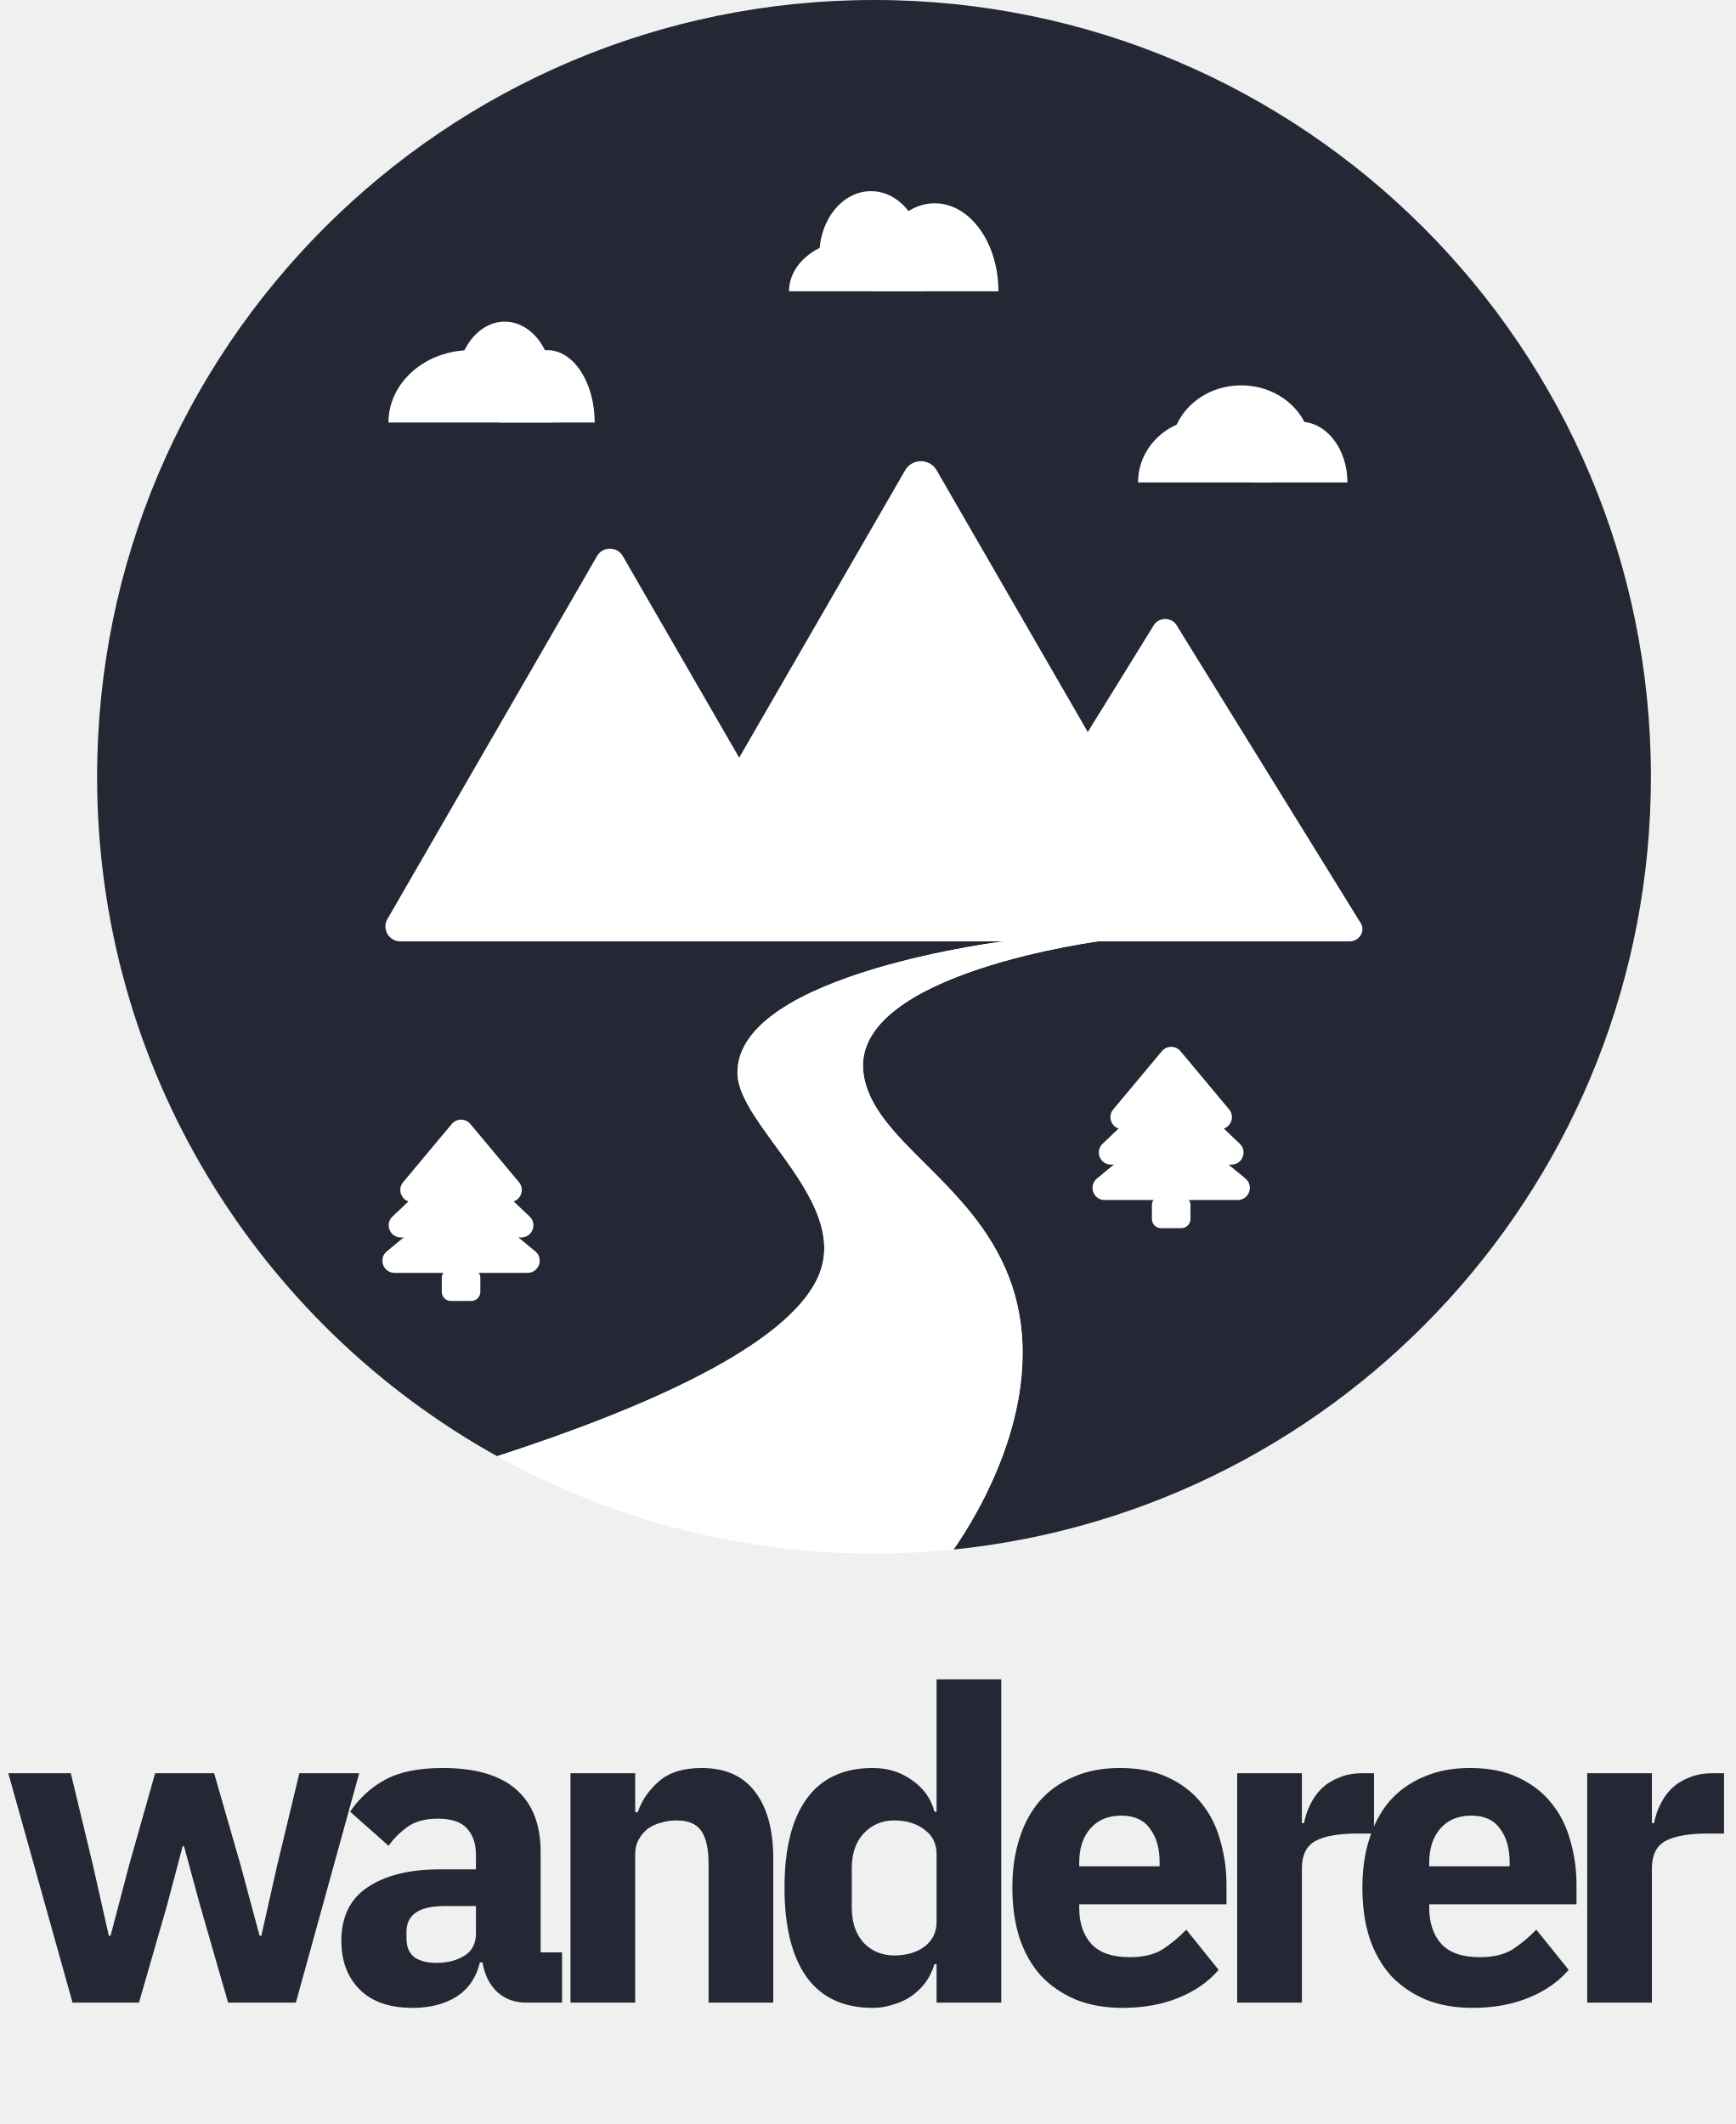
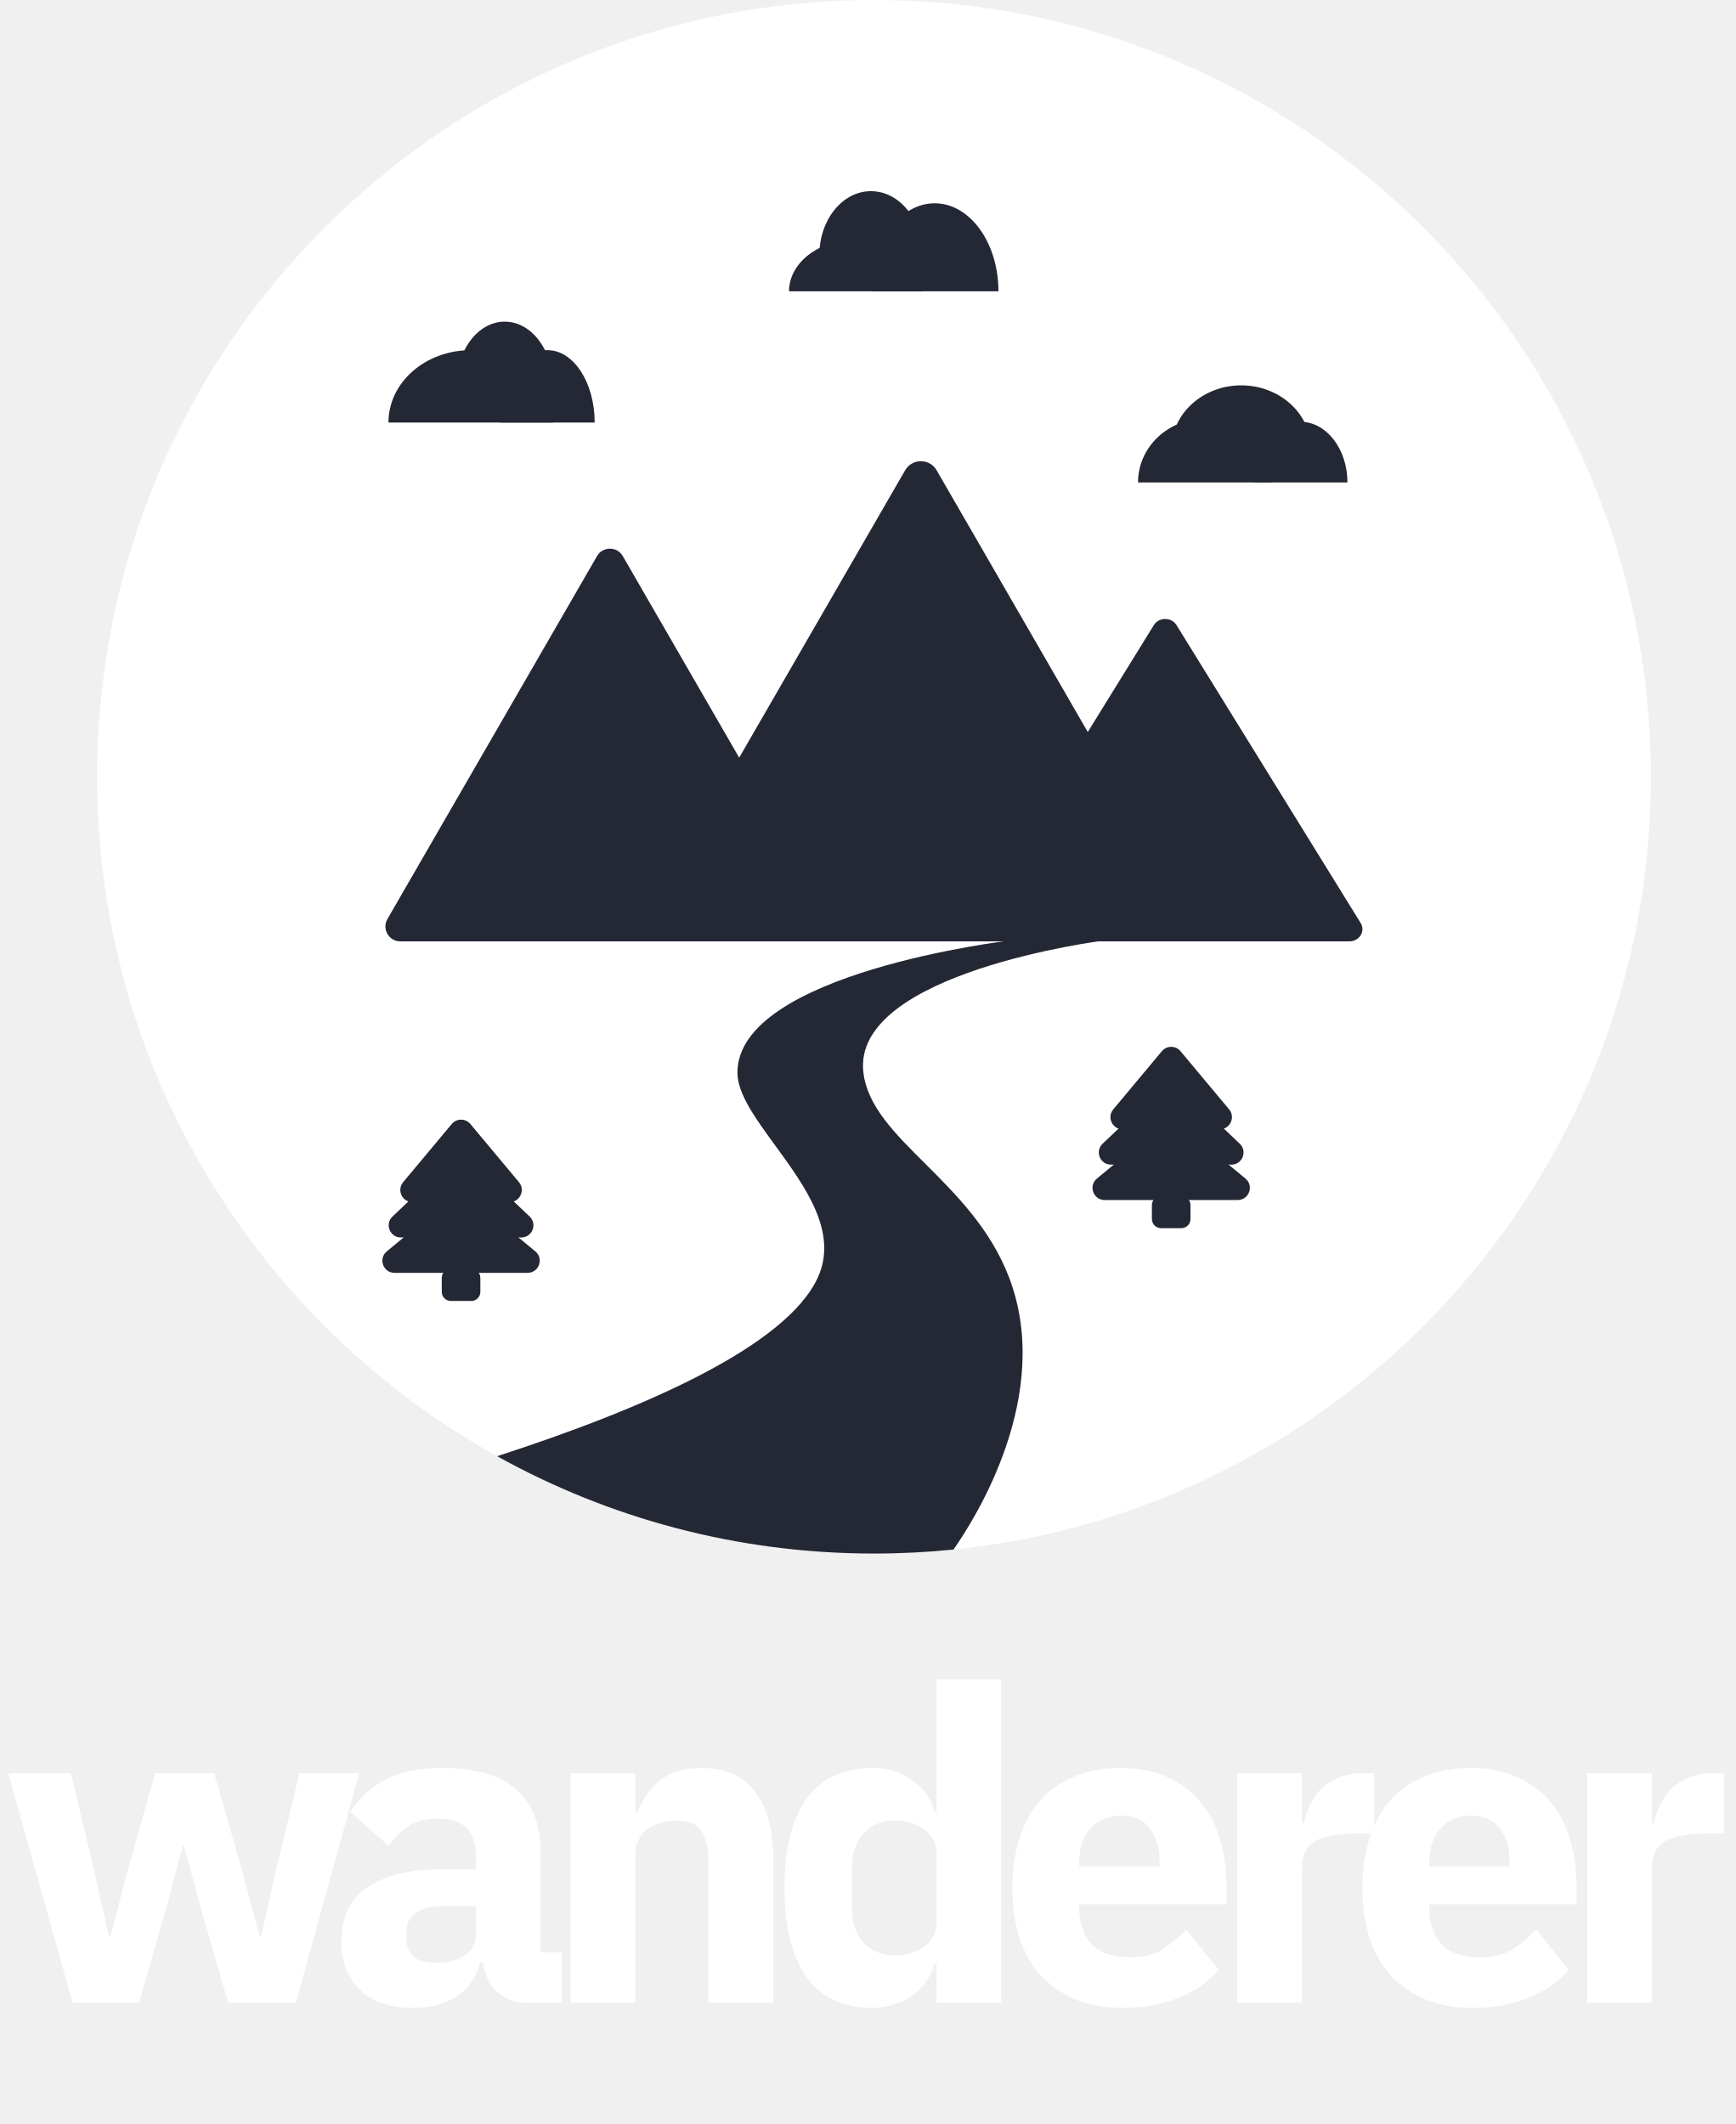
<svg xmlns="http://www.w3.org/2000/svg" width="143" height="175" viewBox="0 0 143 175" fill="none">
-   <path d="M0.684 146.1H5.832L7.668 153.732L8.964 159.492H9.108L10.62 153.732L12.78 146.1H17.64L19.836 153.732L21.384 159.492H21.528L22.824 153.732L24.66 146.1H29.592L24.372 165H18.792L16.488 157.008L15.156 152.112H15.048L13.752 157.008L11.448 165H5.976L0.684 146.1ZM43.349 165C42.389 165 41.585 164.7 40.937 164.1C40.313 163.5 39.917 162.696 39.749 161.688H39.533C39.245 162.912 38.609 163.848 37.625 164.496C36.641 165.12 35.429 165.432 33.989 165.432C32.093 165.432 30.641 164.928 29.633 163.92C28.625 162.912 28.121 161.58 28.121 159.924C28.121 157.932 28.841 156.456 30.281 155.496C31.745 154.512 33.725 154.02 36.221 154.02H39.209V152.832C39.209 151.92 38.969 151.2 38.489 150.672C38.009 150.12 37.205 149.844 36.077 149.844C35.021 149.844 34.181 150.072 33.557 150.528C32.933 150.984 32.417 151.5 32.009 152.076L28.841 149.268C29.609 148.14 30.569 147.264 31.721 146.64C32.897 145.992 34.481 145.668 36.473 145.668C39.161 145.668 41.177 146.256 42.521 147.432C43.865 148.608 44.537 150.324 44.537 152.58V160.86H46.301V165H43.349ZM35.969 161.724C36.857 161.724 37.613 161.532 38.237 161.148C38.885 160.764 39.209 160.14 39.209 159.276V157.044H36.617C34.529 157.044 33.485 157.752 33.485 159.168V159.708C33.485 160.404 33.701 160.92 34.133 161.256C34.565 161.568 35.177 161.724 35.969 161.724ZM46.997 165V146.1H52.325V149.304H52.541C52.877 148.32 53.465 147.468 54.305 146.748C55.145 146.028 56.309 145.668 57.797 145.668C59.741 145.668 61.205 146.316 62.189 147.612C63.197 148.908 63.701 150.756 63.701 153.156V165H58.373V153.588C58.373 152.364 58.181 151.464 57.797 150.888C57.413 150.288 56.729 149.988 55.745 149.988C55.313 149.988 54.893 150.048 54.485 150.168C54.077 150.264 53.705 150.432 53.369 150.672C53.057 150.912 52.805 151.212 52.613 151.572C52.421 151.908 52.325 152.304 52.325 152.76V165H46.997ZM77.155 161.832H76.975C76.831 162.336 76.603 162.816 76.291 163.272C75.979 163.704 75.595 164.088 75.139 164.424C74.707 164.736 74.203 164.976 73.627 165.144C73.075 165.336 72.499 165.432 71.899 165.432C69.499 165.432 67.687 164.592 66.463 162.912C65.239 161.208 64.627 158.748 64.627 155.532C64.627 152.316 65.239 149.868 66.463 148.188C67.687 146.508 69.499 145.668 71.899 145.668C73.123 145.668 74.203 146.004 75.139 146.676C76.099 147.348 76.711 148.212 76.975 149.268H77.155V138.36H82.483V165H77.155V161.832ZM73.663 161.112C74.671 161.112 75.499 160.872 76.147 160.392C76.819 159.888 77.155 159.204 77.155 158.34V152.76C77.155 151.896 76.819 151.224 76.147 150.744C75.499 150.24 74.671 149.988 73.663 149.988C72.655 149.988 71.815 150.348 71.143 151.068C70.495 151.764 70.171 152.712 70.171 153.912V157.188C70.171 158.388 70.495 159.348 71.143 160.068C71.815 160.764 72.655 161.112 73.663 161.112ZM92.469 165.432C91.029 165.432 89.745 165.204 88.617 164.748C87.489 164.268 86.529 163.608 85.737 162.768C84.969 161.904 84.381 160.86 83.973 159.636C83.589 158.412 83.397 157.044 83.397 155.532C83.397 154.044 83.589 152.7 83.973 151.5C84.357 150.276 84.921 149.232 85.665 148.368C86.433 147.504 87.369 146.844 88.473 146.388C89.577 145.908 90.837 145.668 92.253 145.668C93.813 145.668 95.145 145.932 96.249 146.46C97.377 146.988 98.289 147.696 98.985 148.584C99.705 149.472 100.221 150.504 100.533 151.68C100.869 152.832 101.037 154.044 101.037 155.316V156.9H88.905V157.188C88.905 158.436 89.241 159.432 89.913 160.176C90.585 160.896 91.641 161.256 93.081 161.256C94.185 161.256 95.085 161.04 95.781 160.608C96.477 160.152 97.125 159.612 97.725 158.988L100.389 162.3C99.549 163.284 98.445 164.052 97.077 164.604C95.733 165.156 94.197 165.432 92.469 165.432ZM92.361 149.592C91.281 149.592 90.429 149.952 89.805 150.672C89.205 151.368 88.905 152.304 88.905 153.48V153.768H95.529V153.444C95.529 152.292 95.265 151.368 94.737 150.672C94.233 149.952 93.441 149.592 92.361 149.592ZM101.92 165V146.1H107.248V150.204H107.428C107.524 149.676 107.692 149.172 107.932 148.692C108.172 148.188 108.484 147.744 108.868 147.36C109.276 146.976 109.756 146.676 110.308 146.46C110.86 146.22 111.508 146.1 112.252 146.1H113.188V151.068H111.856C110.296 151.068 109.132 151.272 108.364 151.68C107.62 152.088 107.248 152.844 107.248 153.948V165H101.92ZM121.303 165.432C119.863 165.432 118.579 165.204 117.451 164.748C116.323 164.268 115.363 163.608 114.571 162.768C113.803 161.904 113.215 160.86 112.807 159.636C112.423 158.412 112.231 157.044 112.231 155.532C112.231 154.044 112.423 152.7 112.807 151.5C113.191 150.276 113.755 149.232 114.499 148.368C115.267 147.504 116.203 146.844 117.307 146.388C118.411 145.908 119.671 145.668 121.087 145.668C122.647 145.668 123.979 145.932 125.083 146.46C126.211 146.988 127.123 147.696 127.819 148.584C128.539 149.472 129.055 150.504 129.367 151.68C129.703 152.832 129.871 154.044 129.871 155.316V156.9H117.739V157.188C117.739 158.436 118.075 159.432 118.747 160.176C119.419 160.896 120.475 161.256 121.915 161.256C123.019 161.256 123.919 161.04 124.615 160.608C125.311 160.152 125.959 159.612 126.559 158.988L129.223 162.3C128.383 163.284 127.279 164.052 125.911 164.604C124.567 165.156 123.031 165.432 121.303 165.432ZM121.195 149.592C120.115 149.592 119.263 149.952 118.639 150.672C118.039 151.368 117.739 152.304 117.739 153.48V153.768H124.363V153.444C124.363 152.292 124.099 151.368 123.571 150.672C123.067 149.952 122.275 149.592 121.195 149.592ZM130.754 165V146.1H136.082V150.204H136.262C136.358 149.676 136.526 149.172 136.766 148.692C137.006 148.188 137.318 147.744 137.702 147.36C138.11 146.976 138.59 146.676 139.142 146.46C139.694 146.22 140.342 146.1 141.086 146.1H142.022V151.068H140.69C139.13 151.068 137.966 151.272 137.198 151.68C136.454 152.088 136.082 152.844 136.082 153.948V165H130.754Z" fill="#242734" />
-   <path d="M78.549 127.669C110.819 124.389 136 97.135 136 64C136 28.654 107.346 0 72 0C36.654 0 8 28.654 8 64C8 88.081 21.3 109.056 40.955 119.979C53.185 116.013 64.799 110.896 67.375 105.25C69.075 101.524 66.322 97.75 63.864 94.382C62.243 92.16 60.75 90.114 60.75 88.375C60.75 80.142 83.125 77.5 83.125 77.5H90.875C90.875 77.5 70.125 80.125 71.125 88.375C71.46 91.139 73.68 93.352 76.202 95.865C78.743 98.397 81.591 101.235 83.125 105.25C86.819 114.92 80.313 125.157 78.549 127.669Z" fill="#242734" />
-   <path d="M40.955 119.979C53.185 116.013 64.799 110.896 67.375 105.25C69.075 101.524 66.322 97.75 63.864 94.382C62.243 92.16 60.75 90.114 60.75 88.375C60.75 80.142 83.125 77.5 83.125 77.5H90.875C90.875 77.5 70.125 80.125 71.125 88.375C71.46 91.139 73.68 93.352 76.202 95.865C78.743 98.397 81.591 101.235 83.125 105.25C86.819 114.92 80.313 125.157 78.549 127.669C76.395 127.888 74.211 128 72 128C60.735 128 50.149 125.089 40.955 119.979Z" fill="white" />
-   <path d="M95.053 51.504C95.468 50.832 96.505 50.832 96.92 51.504L112.091 76.052C112.505 76.723 111.987 77.562 111.157 77.562H80.816C79.986 77.562 79.468 76.723 79.883 76.052L95.053 51.504Z" fill="white" />
-   <path d="M49.181 45.819C49.653 45.001 50.834 45.001 51.306 45.819L68.57 75.722C69.043 76.54 68.452 77.562 67.508 77.562H32.979C32.034 77.562 31.444 76.54 31.916 75.722L49.181 45.819Z" fill="white" />
-   <path d="M74.563 38.75C75.14 37.75 76.583 37.75 77.161 38.75L98.27 75.312C98.847 76.312 98.126 77.562 96.971 77.562H54.752C53.597 77.562 52.876 76.312 53.453 75.312L74.563 38.75Z" fill="white" />
-   <path d="M45.103 28.85C42.957 28.85 41.218 31.52 41.218 34.814H48.989C48.989 31.52 47.249 28.85 45.103 28.85Z" fill="white" />
-   <path d="M38.778 28.85C35.034 28.85 32 31.52 32 34.814H45.555C45.555 31.52 42.521 28.85 38.778 28.85Z" fill="white" />
-   <path d="M41.579 26.5C39.383 26.5 37.603 28.847 37.603 31.741H45.555C45.555 28.847 43.775 26.5 41.579 26.5Z" fill="white" />
-   <path d="M77 16.75C74.1 16.75 71.75 19.996 71.75 24H82.25C82.25 19.996 79.9 16.75 77 16.75Z" fill="white" />
-   <path d="M70.5 19.75C67.462 19.75 65 21.653 65 24H76C76 21.653 73.538 19.75 70.5 19.75Z" fill="white" />
-   <path d="M71.75 15.75C69.403 15.75 67.5 18.101 67.5 21H76C76 18.101 74.097 15.75 71.75 15.75Z" fill="white" />
-   <path d="M107.125 34.75C104.985 34.75 103.25 36.989 103.25 39.75H111C111 36.989 109.265 34.75 107.125 34.75Z" fill="white" />
-   <path d="M99.25 34.5C96.212 34.5 93.75 36.85 93.75 39.75H104.75C104.75 36.85 102.288 34.5 99.25 34.5Z" fill="white" />
-   <path d="M102.25 31.75C99.074 31.75 96.5 34.1 96.5 37H108C108 34.1 105.426 31.75 102.25 31.75Z" fill="white" />
-   <path d="M36.392 105.29C36.392 104.876 36.727 104.54 37.142 104.54H38.821C39.235 104.54 39.571 104.876 39.571 105.29V106.44C39.571 106.854 39.235 107.19 38.821 107.19H37.142C36.727 107.19 36.392 106.854 36.392 106.44V105.29Z" fill="white" />
-   <path d="M37.345 98.575C37.714 98.27 38.249 98.27 38.618 98.575L44.098 103.101C44.821 103.698 44.398 104.872 43.461 104.872H32.502C31.564 104.872 31.142 103.698 31.865 103.101L37.345 98.575Z" fill="white" />
-   <path d="M37.293 95.523C37.679 95.157 38.284 95.157 38.67 95.523L43.63 100.232C44.285 100.854 43.845 101.957 42.941 101.957H33.022C32.118 101.957 31.678 100.854 32.333 100.232L37.293 95.523Z" fill="white" />
-   <path d="M37.214 92.609C37.614 92.13 38.349 92.13 38.749 92.609L42.752 97.401C43.296 98.053 42.833 99.043 41.984 99.043H33.979C33.13 99.043 32.667 98.053 33.211 97.401L37.214 92.609Z" fill="white" />
-   <path d="M94.892 99.29C94.892 98.876 95.228 98.54 95.642 98.54H97.321C97.735 98.54 98.071 98.876 98.071 99.29V100.44C98.071 100.854 97.735 101.19 97.321 101.19H95.642C95.228 101.19 94.892 100.854 94.892 100.44V99.29Z" fill="white" />
-   <path d="M95.845 92.575C96.214 92.27 96.749 92.27 97.118 92.575L102.598 97.101C103.321 97.698 102.898 98.872 101.961 98.872H91.002C90.064 98.872 89.642 97.698 90.365 97.101L95.845 92.575Z" fill="white" />
-   <path d="M95.793 89.523C96.179 89.157 96.784 89.157 97.17 89.523L102.13 94.232C102.785 94.854 102.345 95.957 101.441 95.957H91.522C90.618 95.957 90.178 94.854 90.833 94.232L95.793 89.523Z" fill="white" />
-   <path d="M95.714 86.609C96.114 86.13 96.849 86.13 97.249 86.609L101.252 91.401C101.796 92.053 101.333 93.043 100.484 93.043H92.479C91.63 93.043 91.167 92.053 91.711 91.401L95.714 86.609Z" fill="white" />
+   <path d="M0.684 146.1H5.832L7.668 153.732L8.964 159.492H9.108L10.62 153.732L12.78 146.1H17.64L19.836 153.732L21.384 159.492H21.528L22.824 153.732L24.66 146.1H29.592L24.372 165H18.792L16.488 157.008L15.156 152.112H15.048L13.752 157.008L11.448 165H5.976L0.684 146.1ZM43.349 165C42.389 165 41.585 164.7 40.937 164.1C40.313 163.5 39.917 162.696 39.749 161.688H39.533C39.245 162.912 38.609 163.848 37.625 164.496C36.641 165.12 35.429 165.432 33.989 165.432C32.093 165.432 30.641 164.928 29.633 163.92C28.625 162.912 28.121 161.58 28.121 159.924C28.121 157.932 28.841 156.456 30.281 155.496C31.745 154.512 33.725 154.02 36.221 154.02H39.209V152.832C39.209 151.92 38.969 151.2 38.489 150.672C38.009 150.12 37.205 149.844 36.077 149.844C35.021 149.844 34.181 150.072 33.557 150.528C32.933 150.984 32.417 151.5 32.009 152.076L28.841 149.268C29.609 148.14 30.569 147.264 31.721 146.64C32.897 145.992 34.481 145.668 36.473 145.668C39.161 145.668 41.177 146.256 42.521 147.432C43.865 148.608 44.537 150.324 44.537 152.58V160.86H46.301V165H43.349ZM35.969 161.724C36.857 161.724 37.613 161.532 38.237 161.148C38.885 160.764 39.209 160.14 39.209 159.276V157.044H36.617C34.529 157.044 33.485 157.752 33.485 159.168V159.708C33.485 160.404 33.701 160.92 34.133 161.256C34.565 161.568 35.177 161.724 35.969 161.724ZM46.997 165V146.1H52.325V149.304H52.541C52.877 148.32 53.465 147.468 54.305 146.748C55.145 146.028 56.309 145.668 57.797 145.668C59.741 145.668 61.205 146.316 62.189 147.612C63.197 148.908 63.701 150.756 63.701 153.156V165H58.373V153.588C58.373 152.364 58.181 151.464 57.797 150.888C57.413 150.288 56.729 149.988 55.745 149.988C55.313 149.988 54.893 150.048 54.485 150.168C54.077 150.264 53.705 150.432 53.369 150.672C53.057 150.912 52.805 151.212 52.613 151.572C52.421 151.908 52.325 152.304 52.325 152.76V165H46.997ZM77.155 161.832H76.975C76.831 162.336 76.603 162.816 76.291 163.272C75.979 163.704 75.595 164.088 75.139 164.424C74.707 164.736 74.203 164.976 73.627 165.144C73.075 165.336 72.499 165.432 71.899 165.432C69.499 165.432 67.687 164.592 66.463 162.912C65.239 161.208 64.627 158.748 64.627 155.532C64.627 152.316 65.239 149.868 66.463 148.188C67.687 146.508 69.499 145.668 71.899 145.668C73.123 145.668 74.203 146.004 75.139 146.676C76.099 147.348 76.711 148.212 76.975 149.268H77.155V138.36H82.483V165H77.155V161.832ZM73.663 161.112C74.671 161.112 75.499 160.872 76.147 160.392C76.819 159.888 77.155 159.204 77.155 158.34V152.76C77.155 151.896 76.819 151.224 76.147 150.744C75.499 150.24 74.671 149.988 73.663 149.988C72.655 149.988 71.815 150.348 71.143 151.068C70.495 151.764 70.171 152.712 70.171 153.912V157.188C70.171 158.388 70.495 159.348 71.143 160.068C71.815 160.764 72.655 161.112 73.663 161.112ZM92.469 165.432C91.029 165.432 89.745 165.204 88.617 164.748C87.489 164.268 86.529 163.608 85.737 162.768C84.969 161.904 84.381 160.86 83.973 159.636C83.589 158.412 83.397 157.044 83.397 155.532C83.397 154.044 83.589 152.7 83.973 151.5C84.357 150.276 84.921 149.232 85.665 148.368C86.433 147.504 87.369 146.844 88.473 146.388C89.577 145.908 90.837 145.668 92.253 145.668C93.813 145.668 95.145 145.932 96.249 146.46C97.377 146.988 98.289 147.696 98.985 148.584C99.705 149.472 100.221 150.504 100.533 151.68C100.869 152.832 101.037 154.044 101.037 155.316V156.9H88.905V157.188C88.905 158.436 89.241 159.432 89.913 160.176C90.585 160.896 91.641 161.256 93.081 161.256C94.185 161.256 95.085 161.04 95.781 160.608C96.477 160.152 97.125 159.612 97.725 158.988L100.389 162.3C99.549 163.284 98.445 164.052 97.077 164.604C95.733 165.156 94.197 165.432 92.469 165.432ZM92.361 149.592C91.281 149.592 90.429 149.952 89.805 150.672C89.205 151.368 88.905 152.304 88.905 153.48V153.768H95.529V153.444C95.529 152.292 95.265 151.368 94.737 150.672C94.233 149.952 93.441 149.592 92.361 149.592ZM101.92 165V146.1H107.248V150.204H107.428C107.524 149.676 107.692 149.172 107.932 148.692C108.172 148.188 108.484 147.744 108.868 147.36C109.276 146.976 109.756 146.676 110.308 146.46C110.86 146.22 111.508 146.1 112.252 146.1H113.188V151.068H111.856C110.296 151.068 109.132 151.272 108.364 151.68C107.62 152.088 107.248 152.844 107.248 153.948V165H101.92ZM121.303 165.432C119.863 165.432 118.579 165.204 117.451 164.748C116.323 164.268 115.363 163.608 114.571 162.768C113.803 161.904 113.215 160.86 112.807 159.636C112.423 158.412 112.231 157.044 112.231 155.532C112.231 154.044 112.423 152.7 112.807 151.5C113.191 150.276 113.755 149.232 114.499 148.368C115.267 147.504 116.203 146.844 117.307 146.388C118.411 145.908 119.671 145.668 121.087 145.668C122.647 145.668 123.979 145.932 125.083 146.46C126.211 146.988 127.123 147.696 127.819 148.584C128.539 149.472 129.055 150.504 129.367 151.68C129.703 152.832 129.871 154.044 129.871 155.316V156.9H117.739V157.188C117.739 158.436 118.075 159.432 118.747 160.176C119.419 160.896 120.475 161.256 121.915 161.256C123.019 161.256 123.919 161.04 124.615 160.608C125.311 160.152 125.959 159.612 126.559 158.988L129.223 162.3C128.383 163.284 127.279 164.052 125.911 164.604C124.567 165.156 123.031 165.432 121.303 165.432ZM121.195 149.592C120.115 149.592 119.263 149.952 118.639 150.672C118.039 151.368 117.739 152.304 117.739 153.48V153.768H124.363V153.444C124.363 152.292 124.099 151.368 123.571 150.672C123.067 149.952 122.275 149.592 121.195 149.592ZM130.754 165V146.1H136.082V150.204H136.262C136.358 149.676 136.526 149.172 136.766 148.692C137.006 148.188 137.318 147.744 137.702 147.36C138.11 146.976 138.59 146.676 139.142 146.46C139.694 146.22 140.342 146.1 141.086 146.1H142.022V151.068H140.69C139.13 151.068 137.966 151.272 137.198 151.68C136.454 152.088 136.082 152.844 136.082 153.948V165H130.754Z" fill="white" />
+   <path d="M78.549 127.669C110.819 124.389 136 97.135 136 64C136 28.654 107.346 0 72 0C36.654 0 8 28.654 8 64C8 88.081 21.3 109.056 40.955 119.979C53.185 116.013 64.799 110.896 67.375 105.25C69.075 101.524 66.322 97.75 63.864 94.382C62.243 92.16 60.75 90.114 60.75 88.375C60.75 80.142 83.125 77.5 83.125 77.5H90.875C90.875 77.5 70.125 80.125 71.125 88.375C71.46 91.139 73.68 93.352 76.202 95.865C78.743 98.397 81.591 101.235 83.125 105.25C86.819 114.92 80.313 125.157 78.549 127.669Z" fill="white" />
+   <path d="M40.955 119.979C53.185 116.013 64.799 110.896 67.375 105.25C69.075 101.524 66.322 97.75 63.864 94.382C62.243 92.16 60.75 90.114 60.75 88.375C60.75 80.142 83.125 77.5 83.125 77.5H90.875C90.875 77.5 70.125 80.125 71.125 88.375C71.46 91.139 73.68 93.352 76.202 95.865C78.743 98.397 81.591 101.235 83.125 105.25C86.819 114.92 80.313 125.157 78.549 127.669C76.395 127.888 74.211 128 72 128C60.735 128 50.149 125.089 40.955 119.979Z" fill="#242734" />
+   <path d="M95.053 51.504C95.468 50.832 96.505 50.832 96.92 51.504L112.091 76.052C112.505 76.723 111.987 77.562 111.157 77.562H80.816C79.986 77.562 79.468 76.723 79.883 76.052L95.053 51.504Z" fill="#242734" />
+   <path d="M49.181 45.819C49.653 45.001 50.834 45.001 51.306 45.819L68.57 75.722C69.043 76.54 68.452 77.562 67.508 77.562H32.979C32.034 77.562 31.444 76.54 31.916 75.722L49.181 45.819Z" fill="#242734" />
+   <path d="M74.563 38.75C75.14 37.75 76.583 37.75 77.161 38.75L98.27 75.312C98.847 76.312 98.126 77.562 96.971 77.562H54.752C53.597 77.562 52.876 76.312 53.453 75.312L74.563 38.75Z" fill="#242734" />
+   <path d="M45.103 28.85C42.957 28.85 41.218 31.52 41.218 34.814H48.989C48.989 31.52 47.249 28.85 45.103 28.85Z" fill="#242734" />
+   <path d="M38.778 28.85C35.034 28.85 32 31.52 32 34.814H45.555C45.555 31.52 42.521 28.85 38.778 28.85Z" fill="#242734" />
+   <path d="M41.579 26.5C39.383 26.5 37.603 28.847 37.603 31.741H45.555C45.555 28.847 43.775 26.5 41.579 26.5Z" fill="#242734" />
+   <path d="M77 16.75C74.1 16.75 71.75 19.996 71.75 24H82.25C82.25 19.996 79.9 16.75 77 16.75Z" fill="#242734" />
+   <path d="M70.5 19.75C67.462 19.75 65 21.653 65 24H76C76 21.653 73.538 19.75 70.5 19.75Z" fill="#242734" />
+   <path d="M71.75 15.75C69.403 15.75 67.5 18.101 67.5 21H76C76 18.101 74.097 15.75 71.75 15.75Z" fill="#242734" />
+   <path d="M107.125 34.75C104.985 34.75 103.25 36.989 103.25 39.75H111C111 36.989 109.265 34.75 107.125 34.75Z" fill="#242734" />
+   <path d="M99.25 34.5C96.212 34.5 93.75 36.85 93.75 39.75H104.75C104.75 36.85 102.288 34.5 99.25 34.5Z" fill="#242734" />
+   <path d="M102.25 31.75C99.074 31.75 96.5 34.1 96.5 37H108C108 34.1 105.426 31.75 102.25 31.75Z" fill="#242734" />
+   <path d="M36.392 105.29C36.392 104.876 36.727 104.54 37.142 104.54H38.821C39.235 104.54 39.571 104.876 39.571 105.29V106.44C39.571 106.854 39.235 107.19 38.821 107.19H37.142C36.727 107.19 36.392 106.854 36.392 106.44V105.29Z" fill="#242734" />
+   <path d="M37.345 98.575C37.714 98.27 38.249 98.27 38.618 98.575L44.098 103.101C44.821 103.698 44.398 104.872 43.461 104.872H32.502C31.564 104.872 31.142 103.698 31.865 103.101L37.345 98.575Z" fill="#242734" />
+   <path d="M37.293 95.523C37.679 95.157 38.284 95.157 38.67 95.523L43.63 100.232C44.285 100.854 43.845 101.957 42.941 101.957H33.022C32.118 101.957 31.678 100.854 32.333 100.232L37.293 95.523Z" fill="#242734" />
+   <path d="M37.214 92.609C37.614 92.13 38.349 92.13 38.749 92.609L42.752 97.401C43.296 98.053 42.833 99.043 41.984 99.043H33.979C33.13 99.043 32.667 98.053 33.211 97.401L37.214 92.609Z" fill="#242734" />
+   <path d="M94.892 99.29C94.892 98.876 95.228 98.54 95.642 98.54H97.321C97.735 98.54 98.071 98.876 98.071 99.29V100.44C98.071 100.854 97.735 101.19 97.321 101.19H95.642C95.228 101.19 94.892 100.854 94.892 100.44V99.29Z" fill="#242734" />
+   <path d="M95.845 92.575C96.214 92.27 96.749 92.27 97.118 92.575L102.598 97.101C103.321 97.698 102.898 98.872 101.961 98.872H91.002C90.064 98.872 89.642 97.698 90.365 97.101L95.845 92.575Z" fill="#242734" />
+   <path d="M95.793 89.523C96.179 89.157 96.784 89.157 97.17 89.523L102.13 94.232C102.785 94.854 102.345 95.957 101.441 95.957H91.522C90.618 95.957 90.178 94.854 90.833 94.232L95.793 89.523Z" fill="#242734" />
+   <path d="M95.714 86.609C96.114 86.13 96.849 86.13 97.249 86.609L101.252 91.401C101.796 92.053 101.333 93.043 100.484 93.043H92.479C91.63 93.043 91.167 92.053 91.711 91.401L95.714 86.609Z" fill="#242734" />
</svg>
